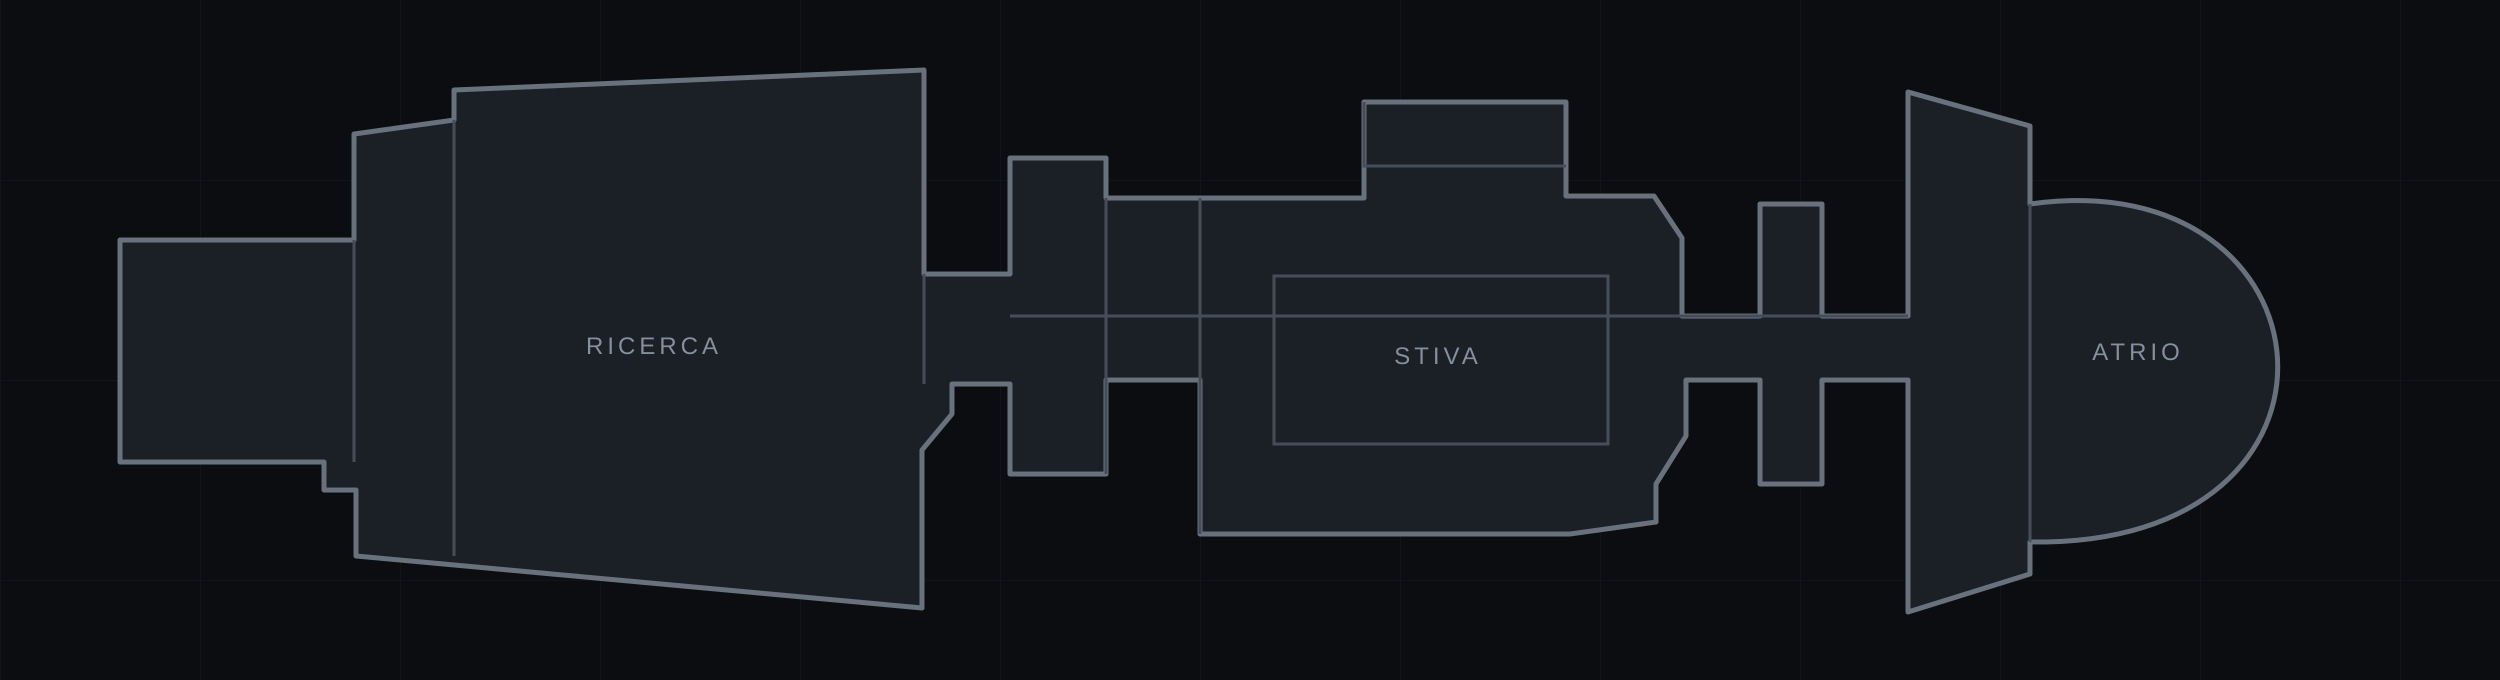
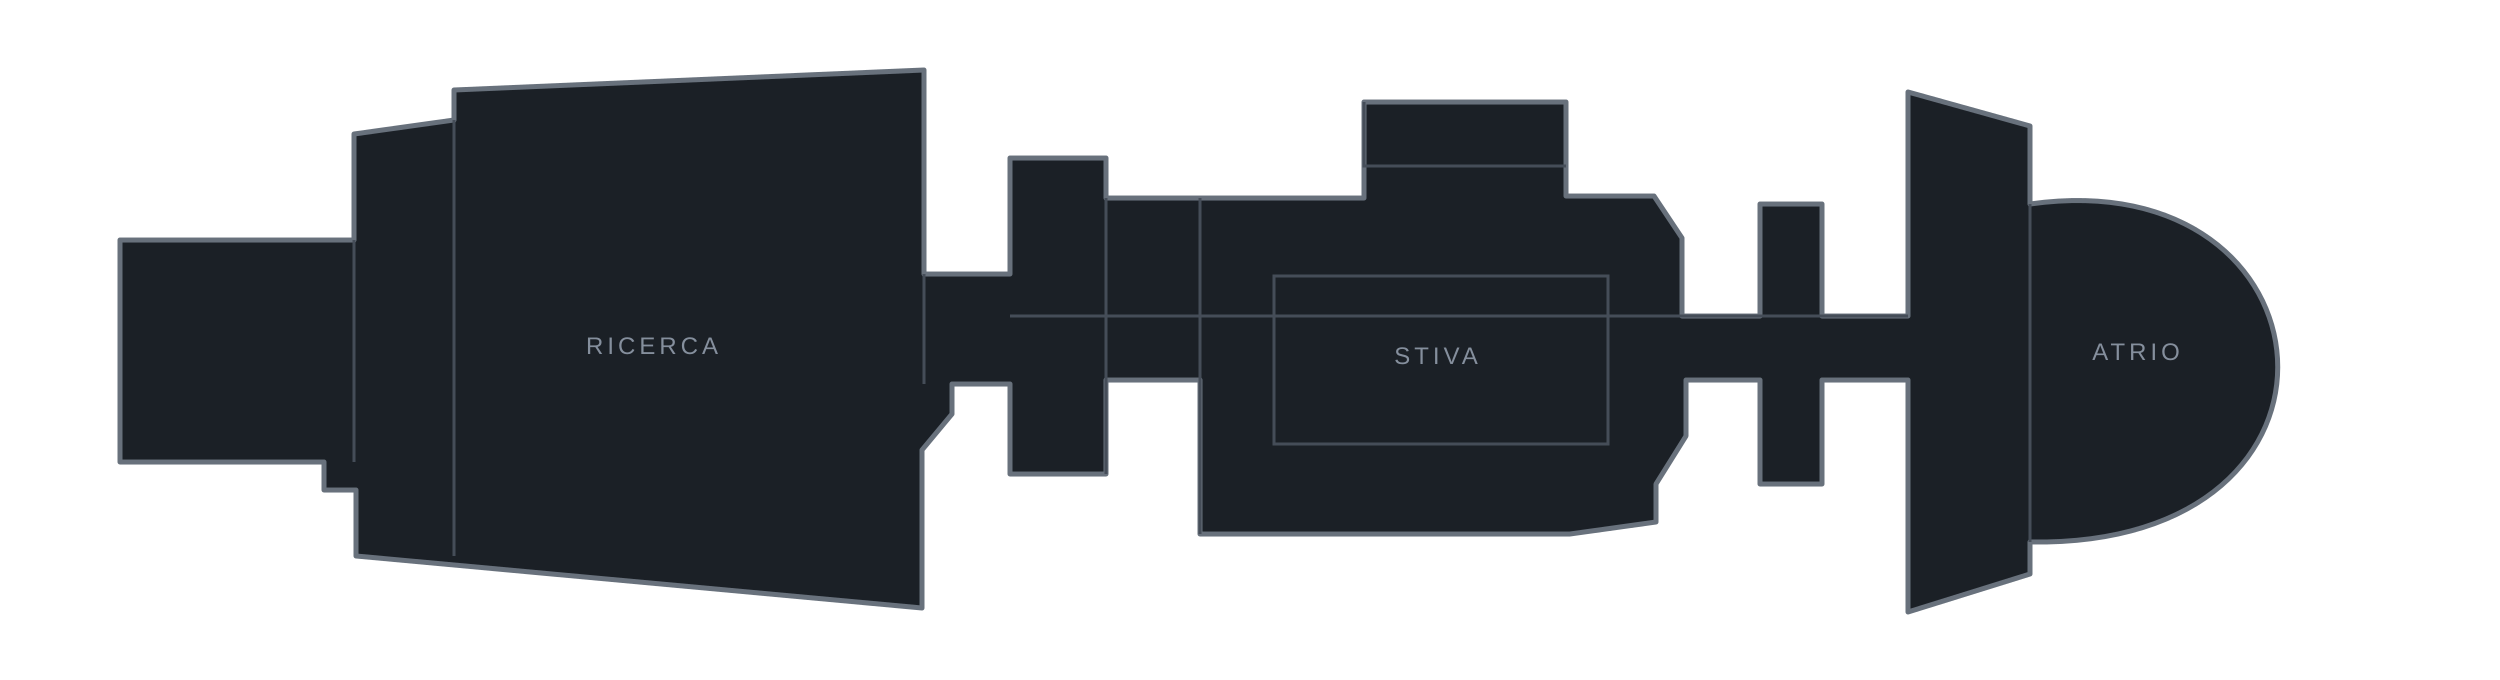
<svg xmlns="http://www.w3.org/2000/svg" viewBox="0 410 1250 340">
  <defs>
    <pattern id="grid" width="100" height="100" patternUnits="userSpaceOnUse">
      <path d="M100 0H0V100" fill="none" stroke="#58606c" stroke-opacity=".09" stroke-width="1" />
    </pattern>
    <pattern id="hatch" width="8" height="8" patternUnits="userSpaceOnUse">
      <path d="M0 8L8 0" stroke="#626b78" stroke-opacity=".08" />
    </pattern>
    <filter id="glow">
      <feGaussianBlur stdDeviation="7" />
    </filter>
  </defs>
  <style>.land{fill:#20242a;stroke:#4a505a;stroke-width:2}.shore{fill:none;stroke:#30353d;stroke-width:15;opacity:.55}.road{fill:none;stroke:#525964;stroke-width:13;stroke-linecap:round;stroke-linejoin:round}.roadline{fill:none;stroke:#969da6;stroke-width:1;opacity:.3}.minor{fill:none;stroke:#363c44;stroke-width:5;stroke-linecap:round}.room{fill:#1b2026;stroke:#68717c;stroke-width:2.5;stroke-linejoin:round}.detail{fill:none;stroke:#454d58;stroke-width:1.5}.label{font-family:Arial,sans-serif;fill:#bdc4cd;font-size:20px;letter-spacing:4px;text-anchor:middle}.small{font-family:Arial,sans-serif;fill:#858f9d;font-size:12px;letter-spacing:2px;text-anchor:middle}</style>
-   <rect x="-10000" y="-10000" width="20000" height="20000" fill="#0b0d10" />
-   <rect x="-10000" y="-10000" width="20000" height="20000" fill="url(#grid)" />
  <path d="M60 530H177V477L227 470V455L462 445V547H505V489H553V509H682V461H783V508H827L841 529V568H880V512H911V568H954V456L1015 473V512C1170 490 1190 684 1015 681V697L954 716V600H911V652H880V600H843V628L828 652V671L785 677H600V600H553V647H505V602H476V617L461 635V714L178 688V655H162V641H60Z" class="room" />
  <path d="M177 530V641M227 470V688M462 547V602M505 568H954M553 509V647M600 509V677M637 548H804V632H637ZM682 461V493H783M1015 512V681" class="detail" />
  <text x="326" y="587" class="small">RICERCA</text>
  <text x="718" y="592" class="small">STIVA</text>
  <text x="1068" y="590" class="small">ATRIO</text>
</svg>
